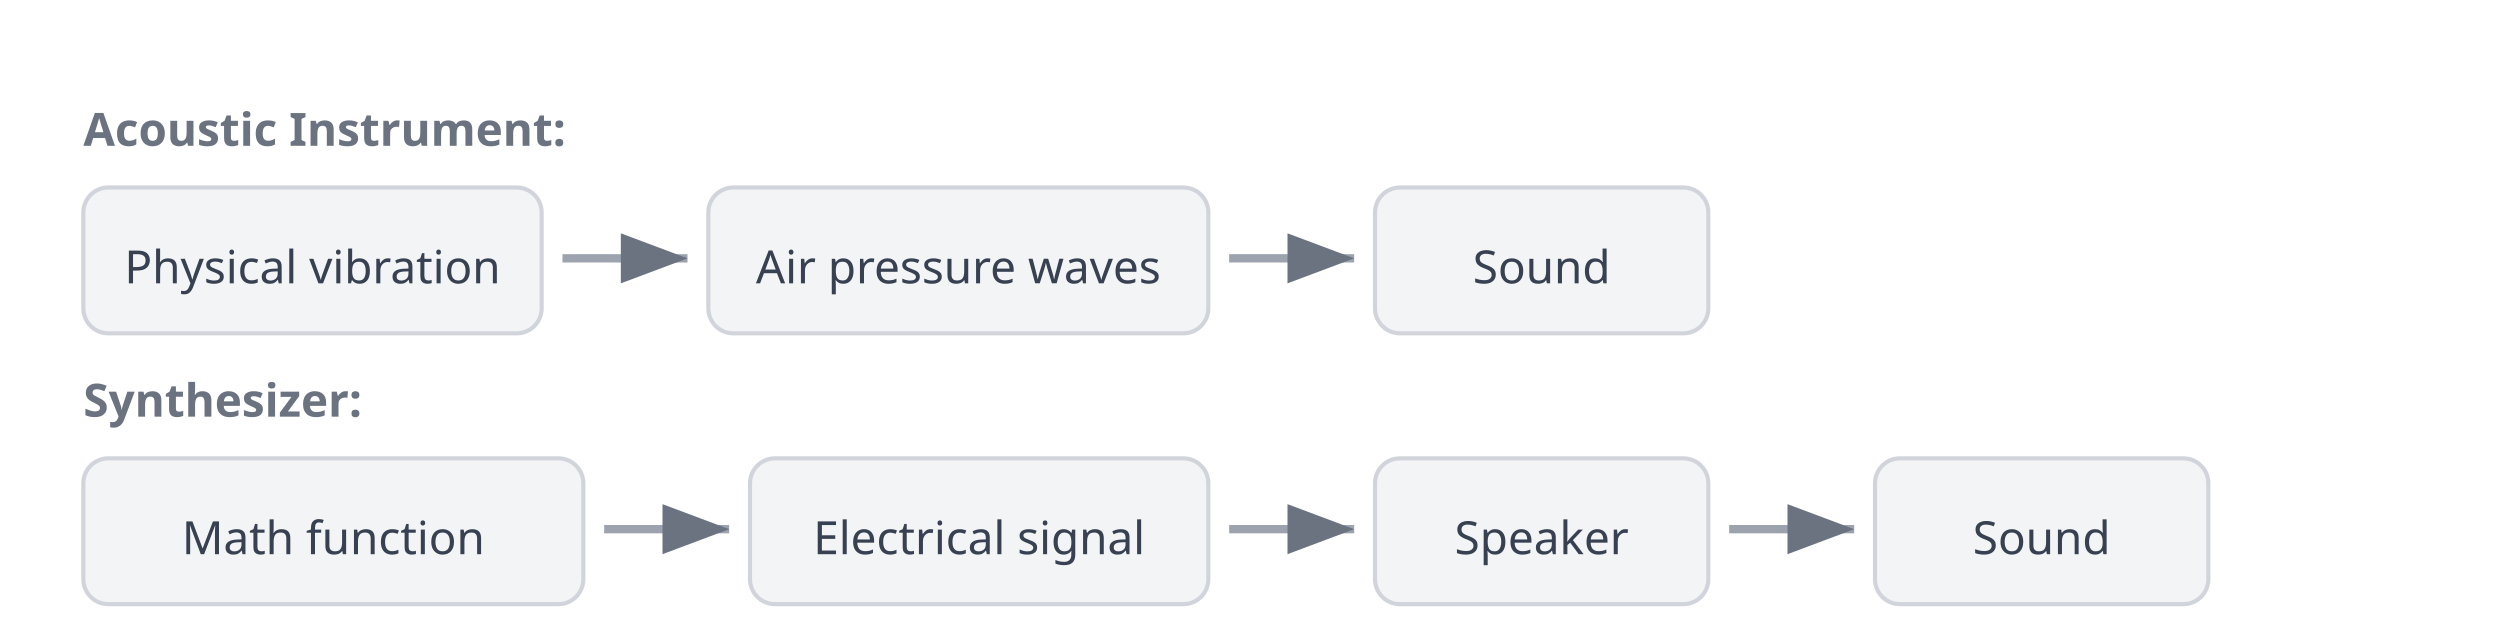
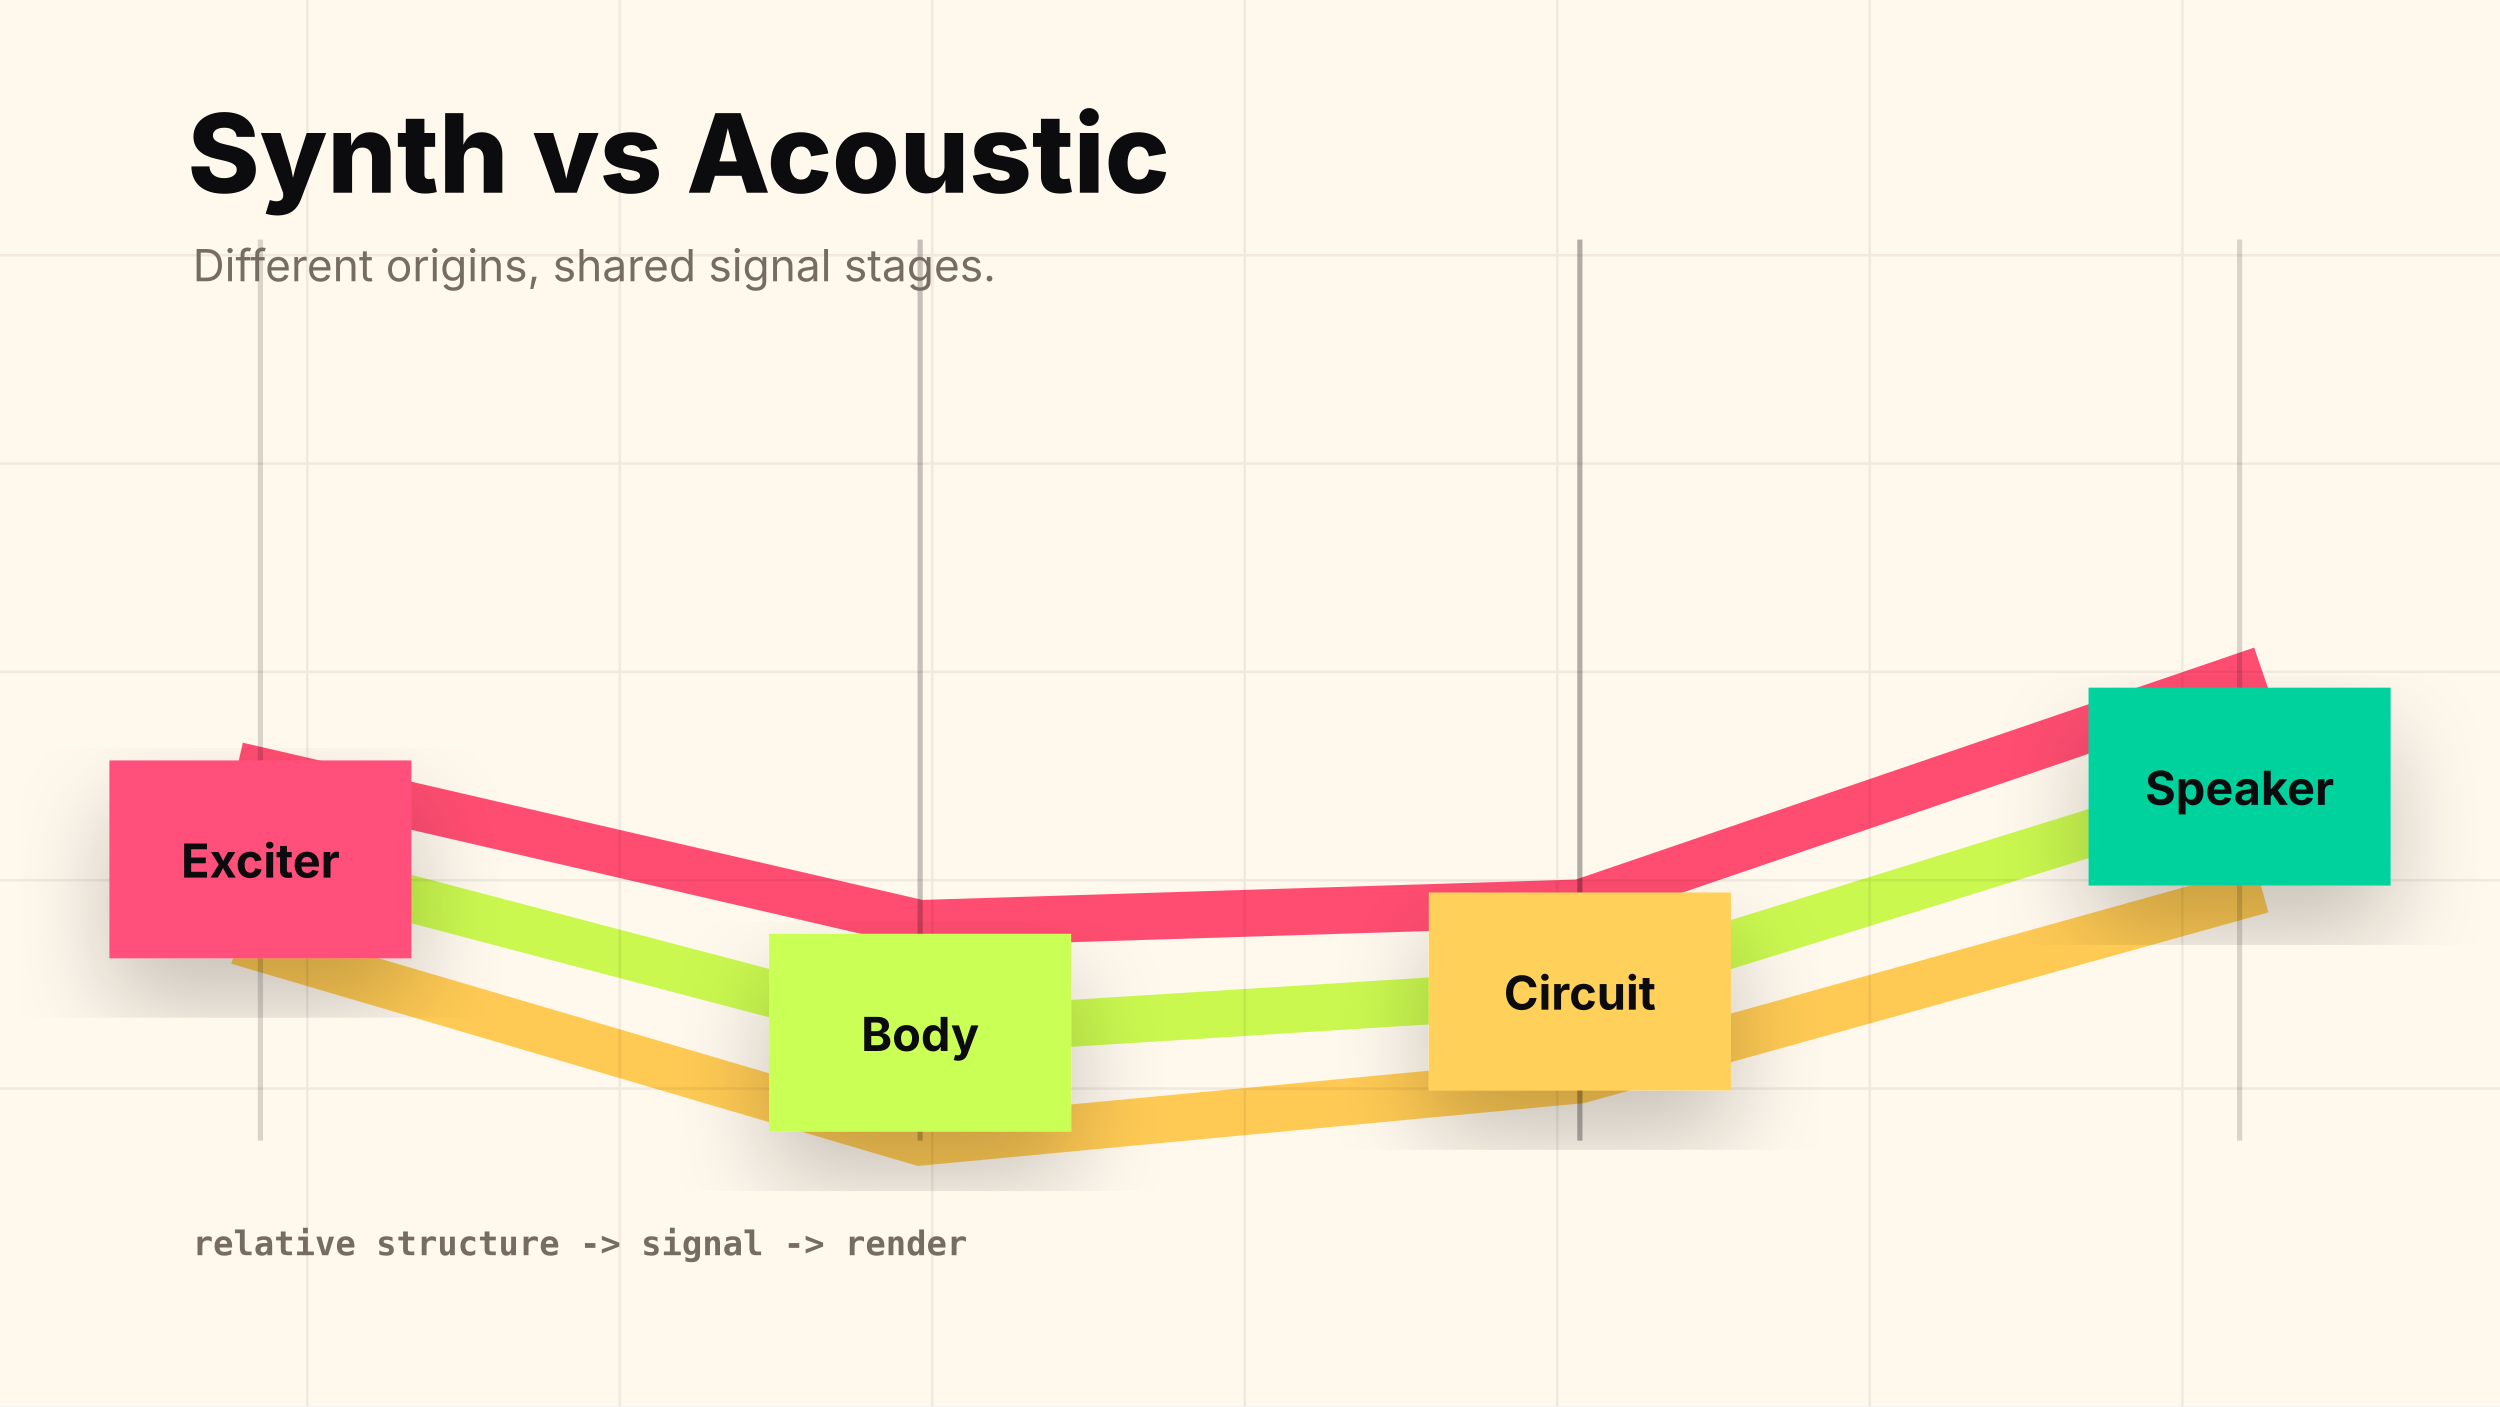
- <svg xmlns="http://www.w3.org/2000/svg" viewBox="0 0 600 150">
+ <svg xmlns="http://www.w3.org/2000/svg" viewBox="0 0 960 540" role="img" aria-labelledby="title desc">
+   <style>
+   :root{color-scheme:light dark}.bg{fill:#fff8ed}.grid{stroke:#0c0b0d;stroke-opacity:.06}.ink{fill:#0c0b0d}.muted{fill:#756c62}.rail{fill:none;stroke-linecap:square;stroke-width:18;mix-blend-mode:multiply}.r0{stroke:#ff4f7a}.r1{stroke:#caff55}.r2{stroke:#ffd05a}.tick{fill:#0c0b0d}.node rect{filter:url(#soft)}.node text{fill:#0c0b0d;font:700 18px ui-sans-serif,-apple-system,BlinkMacSystemFont,'Segoe UI',sans-serif;text-anchor:middle}.mono{font:600 13px ui-monospace,SFMono-Regular,Menlo,monospace}@media(prefers-color-scheme:dark){.bg{fill:#08070a}.grid{stroke:#fff8ed;stroke-opacity:.07}.ink{fill:#fff8ed}.muted{fill:#b5aca1}.rail{mix-blend-mode:screen;opacity:.88}.tick{fill:#fff8ed}.node text{fill:#08070a}}
+ </style>
  <defs>
-     <marker id="arrow-synth" markerWidth="8" markerHeight="6" refX="8" refY="3" orient="auto">
-       <polygon points="0 0, 8 3, 0 6" fill="#6b7280" />
-     </marker>
+     <filter id="soft" x="-30%" y="-30%" width="160%" height="160%">
+       <feDropShadow dx="0" dy="18" stdDeviation="18" flood-color="#000" flood-opacity=".22" />
+     </filter>
  </defs>
-   <style>
-     .bg { fill: #ffffff; }
-     .title { font: bold 12px sans-serif; fill: #374151; }
-     .box { fill: #f3f4f6; stroke: #d1d5db; stroke-width: 1; rx: 6; }
-     .box-text { font: 11px sans-serif; fill: #374151; }
-     .arrow { stroke: #9ca3af; stroke-width: 2; fill: none; marker-end: url(#arrow-synth); }
-     .label { font: bold 11px sans-serif; fill: #6b7280; }
- 
-     @media (prefers-color-scheme: dark) {
-       .bg { fill: #1f2937; }
-       .title { fill: #e5e7eb; }
-       .box { fill: #374151; stroke: #4b5563; }
-       .box-text { fill: #e5e7eb; }
-       .label { fill: #9ca3af; }
-     }
-   </style>
-   <rect width="600" height="150" class="bg" />
-   <g transform="translate(20, 20)">
-     <text x="0" y="15" class="label">Acoustic Instrument:</text>
-     <rect x="0" y="25" width="110" height="35" class="box" />
-     <text x="55" y="48" text-anchor="middle" class="box-text">Physical vibration</text>
-     <line x1="115" y1="42" x2="145" y2="42" class="arrow" />
-     <rect x="150" y="25" width="120" height="35" class="box" />
-     <text x="210" y="48" text-anchor="middle" class="box-text">Air pressure waves</text>
-     <line x1="275" y1="42" x2="305" y2="42" class="arrow" />
-     <rect x="310" y="25" width="80" height="35" class="box" />
-     <text x="350" y="48" text-anchor="middle" class="box-text">Sound</text>
+   <rect class="bg" width="960" height="540" />
+   <path class="grid" d="M0 98H960M0 178H960M0 258H960M0 338H960M0 418H960M118 0V540M238 0V540M358 0V540M478 0V540M598 0V540M718 0V540M838 0V540" />
+   <rect class="tick" x="99" y="92" width="2" height="346" opacity="0.16" />
+   <rect class="tick" x="352.333" y="92" width="2" height="346" opacity="0.24" />
+   <rect class="tick" x="605.667" y="92" width="2" height="346" opacity="0.32" />
+   <rect class="tick" x="859" y="92" width="2" height="346" opacity="0.16" />
+   <text class="ink" x="72" y="74" font-family="ui-sans-serif,-apple-system,BlinkMacSystemFont,'Segoe UI',sans-serif" font-size="42" font-weight="760">Synth vs Acoustic</text>
+   <text class="muted" x="74" y="108" font-family="ui-sans-serif,-apple-system,BlinkMacSystemFont,'Segoe UI',sans-serif" font-size="17">Different origins, shared signal stages.</text>
+   <text class="muted mono" x="74" y="482">relative structure -&gt; signal -&gt; render</text>
+   <path class="rail r0" d="M 100.0 296.0 L 353.3 354.6 L 606.7 346.7 L 860.0 260.1" />
+   <path class="rail r1" d="M 100.0 330.0 L 353.3 396.6 L 606.7 380.7 L 860.0 302.1" />
+   <path class="rail r2" d="M 100.0 364.0 L 353.3 438.6 L 606.7 414.7 L 860.0 344.1" />
+   <g class="node" transform="translate(42 292)">
+     <rect fill="#ff4f7a" width="116" height="76" />
+     <text x="58" y="45">Exciter</text>
  </g>
-   <g transform="translate(20, 85)">
-     <text x="0" y="15" class="label">Synthesizer:</text>
-     <rect x="0" y="25" width="120" height="35" class="box" />
-     <text x="60" y="48" text-anchor="middle" class="box-text">Math function</text>
-     <line x1="125" y1="42" x2="155" y2="42" class="arrow" />
-     <rect x="160" y="25" width="110" height="35" class="box" />
-     <text x="215" y="48" text-anchor="middle" class="box-text">Electrical signal</text>
-     <line x1="275" y1="42" x2="305" y2="42" class="arrow" />
-     <rect x="310" y="25" width="80" height="35" class="box" />
-     <text x="350" y="48" text-anchor="middle" class="box-text">Speaker</text>
-     <line x1="395" y1="42" x2="425" y2="42" class="arrow" />
-     <rect x="430" y="25" width="80" height="35" class="box" />
-     <text x="470" y="48" text-anchor="middle" class="box-text">Sound</text>
+   <g class="node" transform="translate(295.3333 358.5716)">
+     <rect fill="#caff55" width="116" height="76" />
+     <text x="58" y="45">Body</text>
+   </g>
+   <g class="node" transform="translate(548.6667 342.7176)">
+     <rect fill="#ffd05a" width="116" height="76" />
+     <text x="58" y="45">Circuit</text>
+   </g>
+   <g class="node" transform="translate(802 264.0675)">
+     <rect fill="#00d29e" width="116" height="76" />
+     <text x="58" y="45">Speaker</text>
  </g>
</svg>
